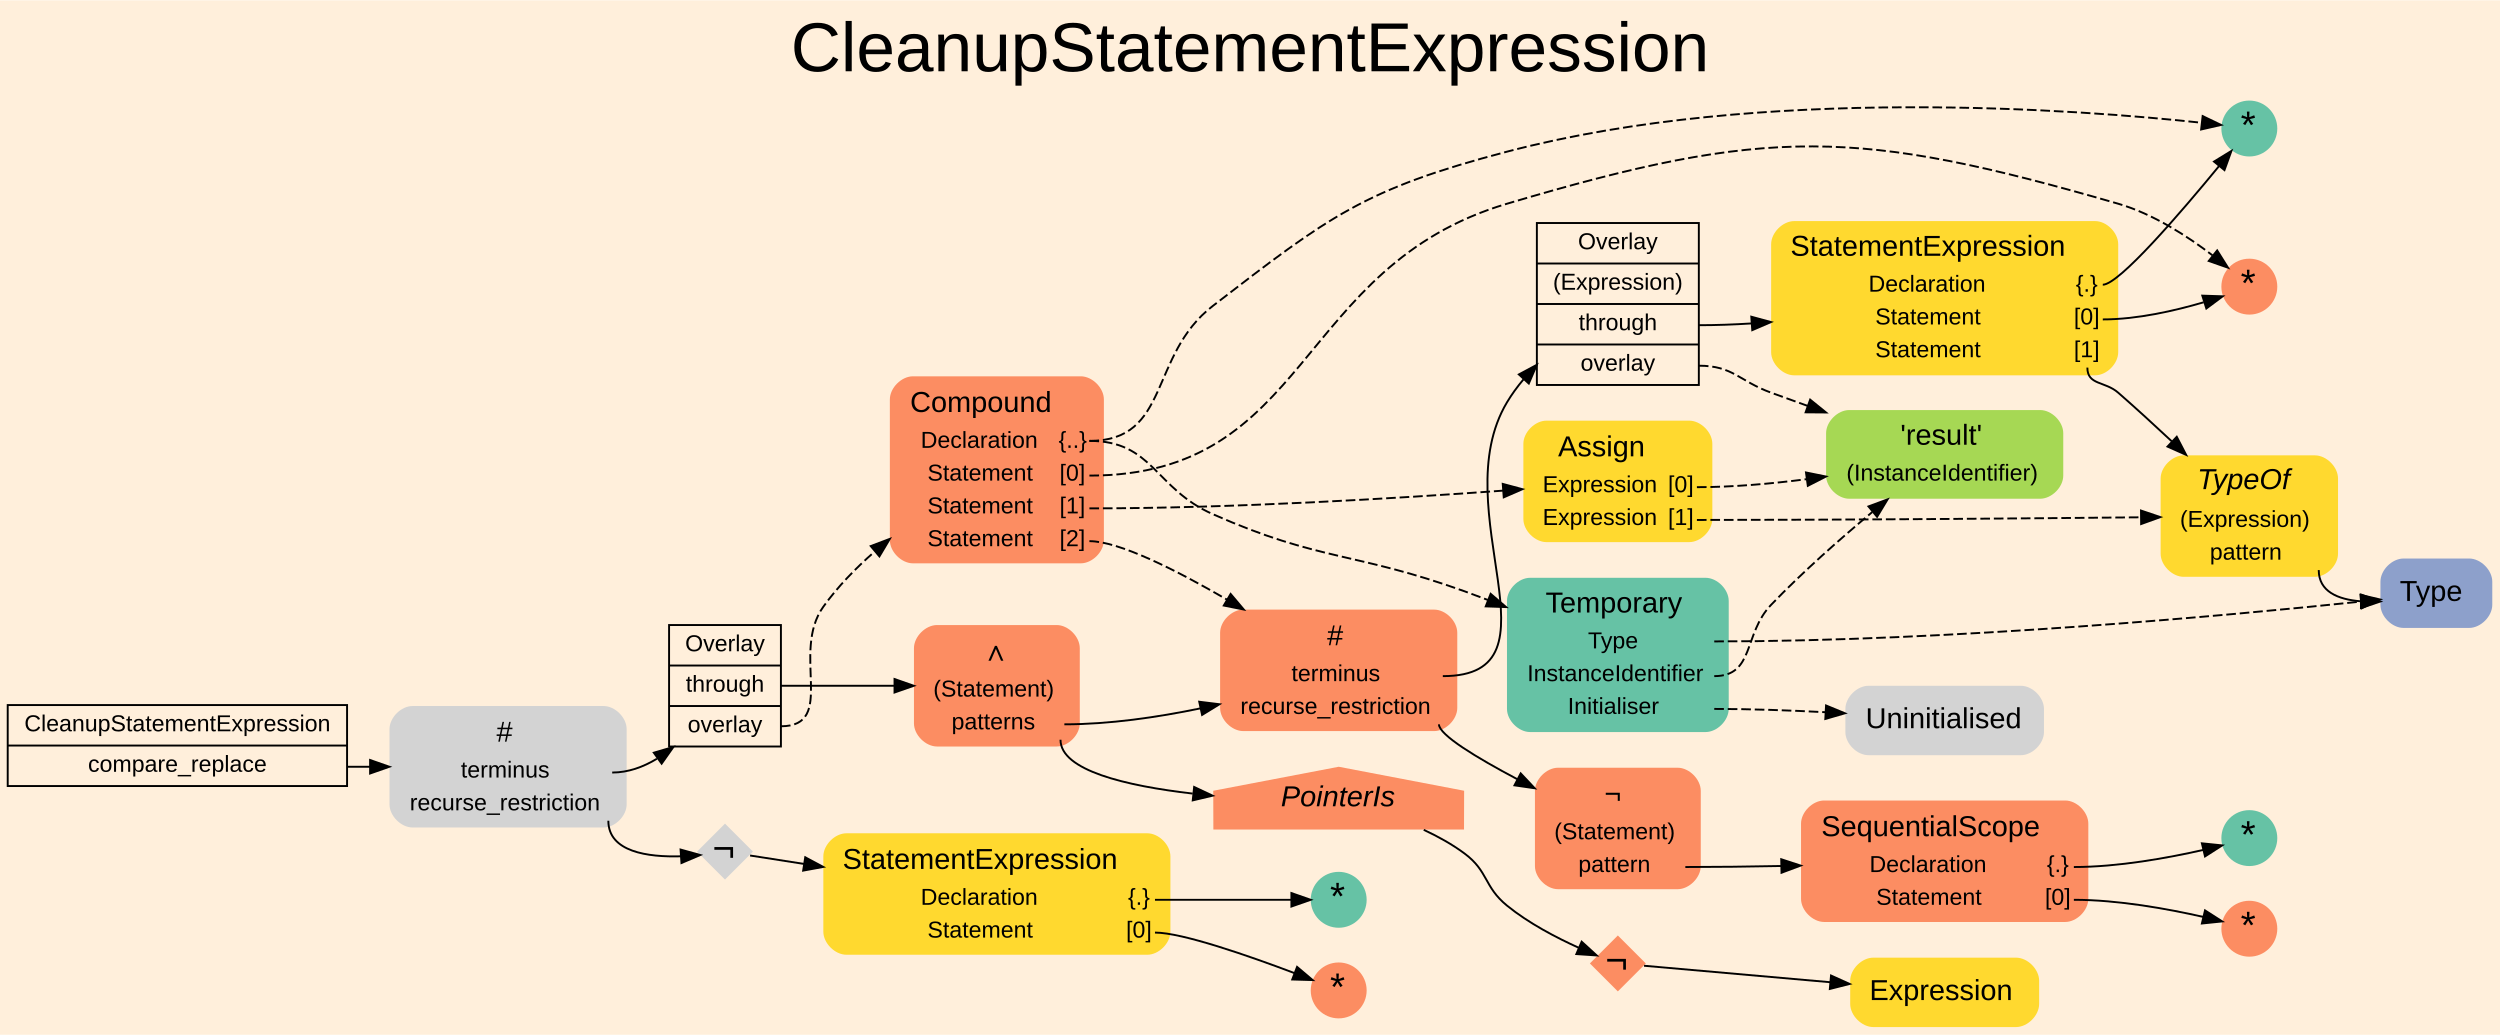
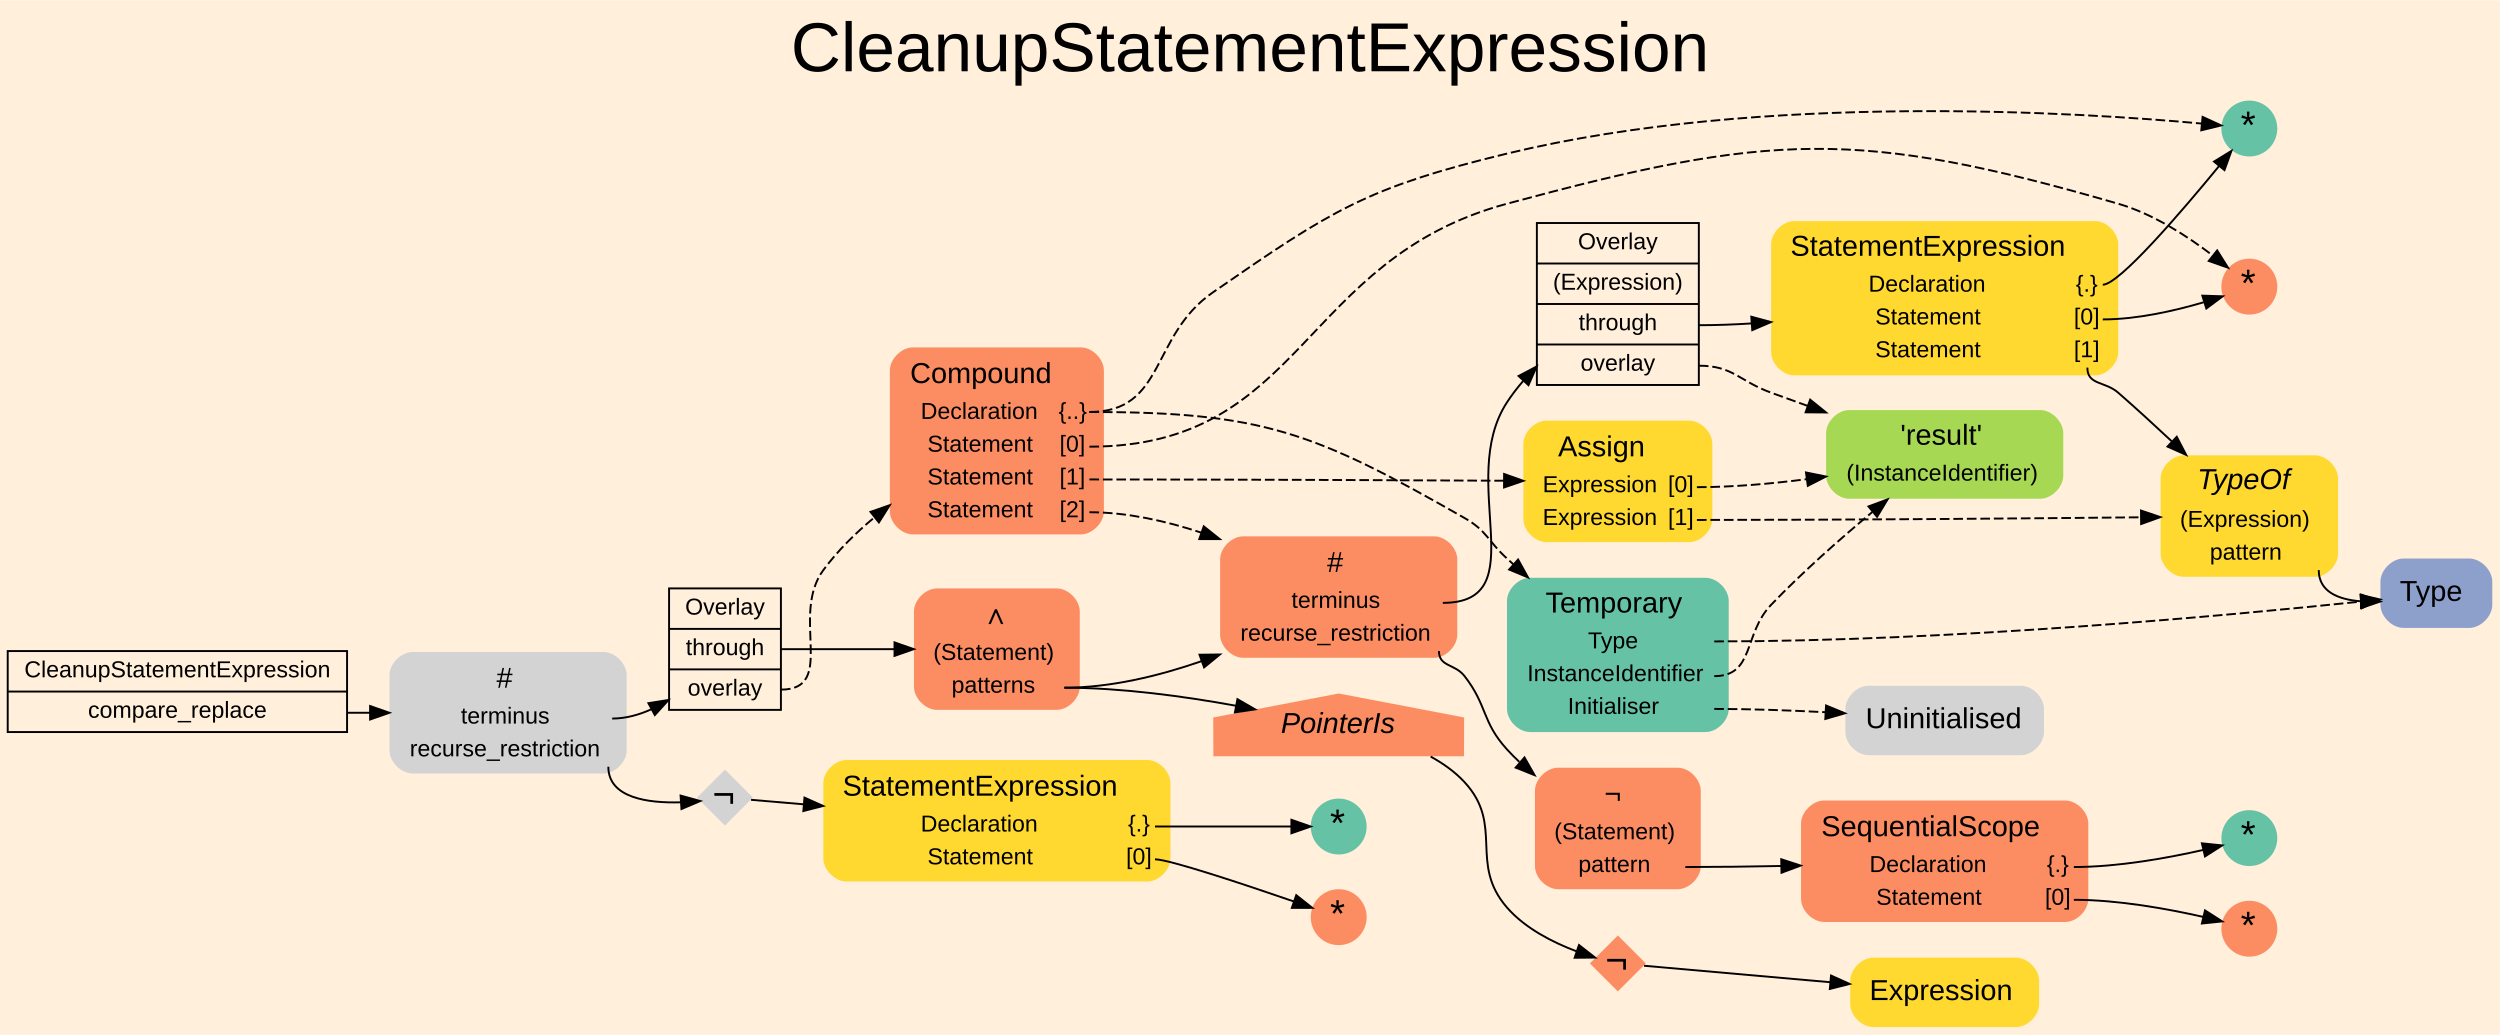
<svg xmlns="http://www.w3.org/2000/svg" width="1297pt" height="537pt" viewBox="0.00 0.00 1296.56 536.50">
  <g id="graph0" class="graph" transform="scale(1 1) rotate(0) translate(4 532.5)">
    <polygon fill="#ffefdb" stroke="transparent" points="-4,4 -4,-532.5 1292.556,-532.5 1292.556,4 -4,4" />
    <text text-anchor="middle" x="644.278" y="-495.7" font-family="Arial" font-size="36.00" fill="#000000">CleanupStatementExpression</text>
    <g id="node1" class="node">
-       <polygon fill="#ffefdb" stroke="#000000" points="0,-125 0,-167 176,-167 176,-125 0,-125" />
-       <text text-anchor="middle" x="88" y="-153.4" font-family="Arial" font-size="12.00" fill="#000000">CleanupStatementExpression</text>
-       <polyline fill="none" stroke="#000000" points="0,-146 176,-146 " />
-       <text text-anchor="middle" x="88" y="-132.4" font-family="Arial" font-size="12.00" fill="#000000">compare_replace</text>
+       <polygon fill="#ffefdb" stroke="#000000" points="0,-153 0,-195 176,-195 176,-153 0,-153" />
+       <text text-anchor="middle" x="88" y="-181.4" font-family="Arial" font-size="12.00" fill="#000000">CleanupStatementExpression</text>
+       <polyline fill="none" stroke="#000000" points="0,-174 176,-174 " />
+       <text text-anchor="middle" x="88" y="-160.4" font-family="Arial" font-size="12.00" fill="#000000">compare_replace</text>
    </g>
    <g id="node2" class="node">
-       <path fill="#d3d3d3" stroke="transparent" d="M309,-166.5C309,-166.5 210,-166.5 210,-166.5 204,-166.5 198,-160.5 198,-154.5 198,-154.5 198,-115.5 198,-115.5 198,-109.5 204,-103.5 210,-103.5 210,-103.5 309,-103.5 309,-103.5 315,-103.5 321,-109.5 321,-115.5 321,-115.5 321,-154.5 321,-154.5 321,-160.5 315,-166.5 309,-166.5" />
-       <text text-anchor="start" x="253.5" y="-148" font-family="Arial" font-size="15.00" fill="#000000">#</text>
-       <text text-anchor="start" x="235" y="-129.4" font-family="Arial" font-size="12.00" fill="#000000">terminus</text>
-       <text text-anchor="start" x="208.5" y="-112.4" font-family="Arial" font-size="12.00" fill="#000000">recurse_restriction</text>
+       <path fill="#d3d3d3" stroke="transparent" d="M309,-194.5C309,-194.5 210,-194.5 210,-194.5 204,-194.5 198,-188.5 198,-182.5 198,-182.5 198,-143.5 198,-143.5 198,-137.5 204,-131.5 210,-131.5 210,-131.5 309,-131.5 309,-131.5 315,-131.5 321,-137.5 321,-143.5 321,-143.5 321,-182.5 321,-182.5 321,-188.5 315,-194.5 309,-194.5" />
+       <text text-anchor="start" x="253.5" y="-176" font-family="Arial" font-size="15.00" fill="#000000">#</text>
+       <text text-anchor="start" x="235" y="-157.4" font-family="Arial" font-size="12.00" fill="#000000">terminus</text>
+       <text text-anchor="start" x="208.5" y="-140.4" font-family="Arial" font-size="12.00" fill="#000000">recurse_restriction</text>
    </g>
    <g id="edge1" class="edge">
-       <path fill="none" stroke="#000000" d="M176,-135C179.885,-135 183.871,-135 187.895,-135" />
-       <polygon fill="#000000" stroke="#000000" points="187.939,-138.5 197.939,-135 187.939,-131.5 187.939,-138.5" />
+       <path fill="none" stroke="#000000" d="M176,-163C179.885,-163 183.871,-163 187.895,-163" />
+       <polygon fill="#000000" stroke="#000000" points="187.939,-166.5 197.939,-163 187.939,-159.5 187.939,-166.5" />
    </g>
    <g id="node3" class="node">
-       <polygon fill="#ffefdb" stroke="#000000" points="343,-145.5 343,-208.5 401,-208.5 401,-145.5 343,-145.5" />
-       <text text-anchor="middle" x="372" y="-194.9" font-family="Arial" font-size="12.00" fill="#000000">Overlay</text>
-       <polyline fill="none" stroke="#000000" points="343,-187.5 401,-187.5 " />
-       <text text-anchor="middle" x="372" y="-173.9" font-family="Arial" font-size="12.00" fill="#000000">through</text>
-       <polyline fill="none" stroke="#000000" points="343,-166.5 401,-166.5 " />
-       <text text-anchor="middle" x="372" y="-152.9" font-family="Arial" font-size="12.00" fill="#000000">overlay</text>
+       <polygon fill="#ffefdb" stroke="#000000" points="343,-164.5 343,-227.5 401,-227.5 401,-164.5 343,-164.5" />
+       <text text-anchor="middle" x="372" y="-213.9" font-family="Arial" font-size="12.00" fill="#000000">Overlay</text>
+       <polyline fill="none" stroke="#000000" points="343,-206.5 401,-206.5 " />
+       <text text-anchor="middle" x="372" y="-192.9" font-family="Arial" font-size="12.00" fill="#000000">through</text>
+       <polyline fill="none" stroke="#000000" points="343,-185.5 401,-185.5 " />
+       <text text-anchor="middle" x="372" y="-171.9" font-family="Arial" font-size="12.00" fill="#000000">overlay</text>
    </g>
    <g id="edge2" class="edge">
-       <path fill="none" stroke="#000000" d="M313.5,-132C321.789,-132 329.624,-134.873 336.705,-139.168" />
-       <polygon fill="#000000" stroke="#000000" points="335.075,-142.304 345.249,-145.258 339.138,-136.604 335.075,-142.304" />
-     </g>
-     <g id="node24" class="node">
-       <polygon fill="#d3d3d3" stroke="#000000" stroke-width="0" points="372,-105.5 357.5,-91 372,-76.5 386.5,-91 372,-105.5" />
-       <text text-anchor="start" x="365.5" y="-86" font-family="Arial" font-size="20.00" fill="#000000">¬</text>
+       <path fill="none" stroke="#000000" d="M313.5,-160C320.471,-160 327.308,-161.877 333.709,-164.774" />
+       <polygon fill="#000000" stroke="#000000" points="332.279,-167.978 342.741,-169.647 335.603,-161.818 332.279,-167.978" />
+     </g>
+     <g id="node4" class="node">
+       <polygon fill="#d3d3d3" stroke="#000000" stroke-width="0" points="372,-133.5 357.5,-119 372,-104.5 386.5,-119 372,-133.5" />
+       <text text-anchor="start" x="365.5" y="-114" font-family="Arial" font-size="20.00" fill="#000000">¬</text>
    </g>
    <g id="edge3" class="edge">
-       <path fill="none" stroke="#000000" d="M311.5,-107C311.5,-90.805 332.012,-88.045 349.149,-88.565" />
-       <polygon fill="#000000" stroke="#000000" points="348.962,-92.061 359.17,-89.222 349.42,-85.076 348.962,-92.061" />
-     </g>
-     <g id="node4" class="node">
-       <path fill="#fc8d62" stroke="transparent" d="M544,-208.5C544,-208.5 482,-208.5 482,-208.5 476,-208.5 470,-202.5 470,-196.5 470,-196.5 470,-157.5 470,-157.5 470,-151.5 476,-145.5 482,-145.5 482,-145.5 544,-145.5 544,-145.5 550,-145.5 556,-151.5 556,-157.5 556,-157.5 556,-196.5 556,-196.5 556,-202.5 550,-208.5 544,-208.5" />
-       <text text-anchor="start" x="505" y="-190" font-family="Arial" font-size="15.00" fill="#000000">∧</text>
-       <text text-anchor="start" x="480" y="-171.4" font-family="Arial" font-size="12.00" fill="#000000">(Statement)</text>
-       <text text-anchor="start" x="489.5" y="-154.4" font-family="Arial" font-size="12.00" fill="#000000">patterns</text>
+       <path fill="none" stroke="#000000" d="M311.5,-135C311.5,-118.805 332.012,-116.045 349.149,-116.565" />
+       <polygon fill="#000000" stroke="#000000" points="348.962,-120.061 359.17,-117.222 349.42,-113.076 348.962,-120.061" />
+     </g>
+     <g id="node5" class="node">
+       <path fill="#fc8d62" stroke="transparent" d="M544,-227.5C544,-227.5 482,-227.5 482,-227.5 476,-227.5 470,-221.5 470,-215.5 470,-215.5 470,-176.5 470,-176.5 470,-170.5 476,-164.5 482,-164.5 482,-164.5 544,-164.5 544,-164.5 550,-164.5 556,-170.5 556,-176.5 556,-176.5 556,-215.5 556,-215.5 556,-221.5 550,-227.5 544,-227.5" />
+       <text text-anchor="start" x="505" y="-209" font-family="Arial" font-size="15.00" fill="#000000">∧</text>
+       <text text-anchor="start" x="480" y="-190.4" font-family="Arial" font-size="12.00" fill="#000000">(Statement)</text>
+       <text text-anchor="start" x="489.5" y="-173.4" font-family="Arial" font-size="12.00" fill="#000000">patterns</text>
    </g>
    <g id="edge4" class="edge">
-       <path fill="none" stroke="#000000" d="M401,-177C420.195,-177 441.241,-177 459.856,-177" />
-       <polygon fill="#000000" stroke="#000000" points="459.92,-180.5 469.92,-177 459.92,-173.5 459.92,-180.5" />
-     </g>
-     <g id="node20" class="node">
-       <path fill="#fc8d62" stroke="transparent" d="M556.5,-337.5C556.5,-337.5 469.5,-337.5 469.5,-337.5 463.5,-337.5 457.5,-331.5 457.5,-325.5 457.5,-325.5 457.5,-252.5 457.5,-252.5 457.5,-246.5 463.5,-240.5 469.5,-240.5 469.5,-240.5 556.5,-240.5 556.5,-240.5 562.5,-240.5 568.5,-246.5 568.5,-252.5 568.5,-252.5 568.5,-325.5 568.5,-325.5 568.5,-331.5 562.5,-337.5 556.5,-337.5" />
-       <text text-anchor="start" x="468" y="-319" font-family="Arial" font-size="15.00" fill="#000000">Compound</text>
-       <text text-anchor="start" x="473.5" y="-300.4" font-family="Arial" font-size="12.00" fill="#000000">Declaration</text>
-       <text text-anchor="start" x="545" y="-300.4" font-family="Arial" font-size="12.00" fill="#000000">{..}</text>
-       <text text-anchor="start" x="477" y="-283.4" font-family="Arial" font-size="12.00" fill="#000000">Statement</text>
-       <text text-anchor="start" x="545.5" y="-283.4" font-family="Arial" font-size="12.00" fill="#000000">[0]</text>
-       <text text-anchor="start" x="477" y="-266.4" font-family="Arial" font-size="12.00" fill="#000000">Statement</text>
-       <text text-anchor="start" x="545.5" y="-266.4" font-family="Arial" font-size="12.00" fill="#000000">[1]</text>
-       <text text-anchor="start" x="477" y="-249.4" font-family="Arial" font-size="12.00" fill="#000000">Statement</text>
-       <text text-anchor="start" x="545.5" y="-249.4" font-family="Arial" font-size="12.00" fill="#000000">[2]</text>
+       <path fill="none" stroke="#000000" d="M401,-196C420.195,-196 441.241,-196 459.856,-196" />
+       <polygon fill="#000000" stroke="#000000" points="459.92,-199.5 469.92,-196 459.92,-192.5 459.92,-199.5" />
+     </g>
+     <g id="node6" class="node">
+       <path fill="#fc8d62" stroke="transparent" d="M556.5,-352.5C556.5,-352.5 469.5,-352.5 469.5,-352.5 463.5,-352.5 457.5,-346.5 457.5,-340.5 457.5,-340.5 457.5,-267.5 457.5,-267.5 457.5,-261.5 463.5,-255.5 469.5,-255.5 469.5,-255.5 556.5,-255.5 556.5,-255.5 562.5,-255.5 568.5,-261.5 568.5,-267.5 568.5,-267.5 568.5,-340.5 568.5,-340.5 568.5,-346.5 562.5,-352.5 556.5,-352.5" />
+       <text text-anchor="start" x="468" y="-334" font-family="Arial" font-size="15.00" fill="#000000">Compound</text>
+       <text text-anchor="start" x="473.5" y="-315.4" font-family="Arial" font-size="12.00" fill="#000000">Declaration</text>
+       <text text-anchor="start" x="545" y="-315.4" font-family="Arial" font-size="12.00" fill="#000000">{..}</text>
+       <text text-anchor="start" x="477" y="-298.4" font-family="Arial" font-size="12.00" fill="#000000">Statement</text>
+       <text text-anchor="start" x="545.5" y="-298.4" font-family="Arial" font-size="12.00" fill="#000000">[0]</text>
+       <text text-anchor="start" x="477" y="-281.4" font-family="Arial" font-size="12.00" fill="#000000">Statement</text>
+       <text text-anchor="start" x="545.5" y="-281.4" font-family="Arial" font-size="12.00" fill="#000000">[1]</text>
+       <text text-anchor="start" x="477" y="-264.4" font-family="Arial" font-size="12.00" fill="#000000">Statement</text>
+       <text text-anchor="start" x="545.5" y="-264.4" font-family="Arial" font-size="12.00" fill="#000000">[2]</text>
    </g>
    <g id="edge5" class="edge">
-       <path fill="none" stroke="#000000" stroke-dasharray="5,2" d="M401,-156C430.239,-156 405.965,-194.236 423,-218 430.411,-228.338 439.731,-237.94 449.545,-246.529" />
-       <polygon fill="#000000" stroke="#000000" points="447.583,-249.451 457.495,-253.194 452.081,-244.087 447.583,-249.451" />
-     </g>
-     <g id="node5" class="node">
-       <path fill="#fc8d62" stroke="transparent" d="M739.778,-216.5C739.778,-216.5 640.778,-216.5 640.778,-216.5 634.778,-216.5 628.778,-210.5 628.778,-204.5 628.778,-204.5 628.778,-165.5 628.778,-165.5 628.778,-159.5 634.778,-153.5 640.778,-153.5 640.778,-153.5 739.778,-153.5 739.778,-153.5 745.778,-153.5 751.778,-159.5 751.778,-165.5 751.778,-165.5 751.778,-204.5 751.778,-204.5 751.778,-210.5 745.778,-216.5 739.778,-216.5" />
-       <text text-anchor="start" x="684.278" y="-198" font-family="Arial" font-size="15.00" fill="#000000">#</text>
-       <text text-anchor="start" x="665.778" y="-179.4" font-family="Arial" font-size="12.00" fill="#000000">terminus</text>
-       <text text-anchor="start" x="639.278" y="-162.4" font-family="Arial" font-size="12.00" fill="#000000">recurse_restriction</text>
+       <path fill="none" stroke="#000000" stroke-dasharray="5,2" d="M401,-175C430.239,-175 405.635,-213.476 423,-237 430.394,-247.016 439.706,-256.207 449.517,-264.361" />
+       <polygon fill="#000000" stroke="#000000" points="447.458,-267.195 457.466,-270.674 451.812,-261.714 447.458,-267.195" />
+     </g>
+     <g id="node25" class="node">
+       <path fill="#ffd92f" stroke="transparent" d="M591,-138.5C591,-138.5 435,-138.5 435,-138.5 429,-138.5 423,-132.5 423,-126.5 423,-126.5 423,-87.5 423,-87.5 423,-81.5 429,-75.5 435,-75.5 435,-75.5 591,-75.5 591,-75.5 597,-75.5 603,-81.5 603,-87.5 603,-87.5 603,-126.5 603,-126.5 603,-132.5 597,-138.5 591,-138.5" />
+       <text text-anchor="start" x="433" y="-120" font-family="Arial" font-size="15.00" fill="#000000">StatementExpression</text>
+       <text text-anchor="start" x="473.5" y="-101.4" font-family="Arial" font-size="12.00" fill="#000000">Declaration</text>
+       <text text-anchor="start" x="581" y="-101.4" font-family="Arial" font-size="12.00" fill="#000000">{.}</text>
+       <text text-anchor="start" x="477" y="-84.4" font-family="Arial" font-size="12.00" fill="#000000">Statement</text>
+       <text text-anchor="start" x="580" y="-84.4" font-family="Arial" font-size="12.00" fill="#000000">[0]</text>
+     </g>
+     <g id="edge31" class="edge">
+       <path fill="none" stroke="#000000" d="M385.52,-117.849C392.697,-117.239 402.227,-116.427 412.857,-115.523" />
+       <polygon fill="#000000" stroke="#000000" points="413.225,-119.004 422.892,-114.669 412.631,-112.029 413.225,-119.004" />
+     </g>
+     <g id="node7" class="node">
+       <path fill="#fc8d62" stroke="transparent" d="M739.778,-254.5C739.778,-254.5 640.778,-254.5 640.778,-254.5 634.778,-254.5 628.778,-248.5 628.778,-242.5 628.778,-242.5 628.778,-203.5 628.778,-203.5 628.778,-197.5 634.778,-191.5 640.778,-191.5 640.778,-191.5 739.778,-191.5 739.778,-191.5 745.778,-191.5 751.778,-197.5 751.778,-203.5 751.778,-203.5 751.778,-242.5 751.778,-242.5 751.778,-248.5 745.778,-254.5 739.778,-254.5" />
+       <text text-anchor="start" x="684.278" y="-236" font-family="Arial" font-size="15.00" fill="#000000">#</text>
+       <text text-anchor="start" x="665.778" y="-217.4" font-family="Arial" font-size="12.00" fill="#000000">terminus</text>
+       <text text-anchor="start" x="639.278" y="-200.4" font-family="Arial" font-size="12.00" fill="#000000">recurse_restriction</text>
    </g>
    <g id="edge6" class="edge">
-       <path fill="none" stroke="#000000" d="M548,-157C571.245,-157 596.232,-160.643 618.679,-165.3" />
-       <polygon fill="#000000" stroke="#000000" points="617.949,-168.723 628.464,-167.426 619.435,-161.883 617.949,-168.723" />
-     </g>
-     <g id="node17" class="node">
-       <polygon fill="#fc8d62" stroke="#000000" stroke-width="0" points="755.335,-122.562 690.278,-135 625.221,-122.562 625.282,-102.438 755.274,-102.438 755.335,-122.562" />
-       <text text-anchor="start" x="660.278" y="-114.5" font-family="Arial" font-style="italic" font-size="15.00" fill="#000000">PointerIs</text>
+       <path fill="none" stroke="#000000" d="M548,-176C571.794,-176 596.747,-182 618.994,-189.712" />
+       <polygon fill="#000000" stroke="#000000" points="618.087,-193.106 628.681,-193.234 620.479,-186.527 618.087,-193.106" />
+     </g>
+     <g id="node8" class="node">
+       <polygon fill="#fc8d62" stroke="#000000" stroke-width="0" points="755.335,-160.562 690.278,-173 625.221,-160.562 625.282,-140.438 755.274,-140.438 755.335,-160.562" />
+       <text text-anchor="start" x="660.278" y="-152.5" font-family="Arial" font-style="italic" font-size="15.00" fill="#000000">PointerIs</text>
    </g>
    <g id="edge7" class="edge">
-       <path fill="none" stroke="#000000" d="M546,-149C546,-133.121 579.731,-125.116 614.574,-121.083" />
-       <polygon fill="#000000" stroke="#000000" points="615.313,-124.525 624.893,-120.001 614.583,-117.563 615.313,-124.525" />
-     </g>
-     <g id="node6" class="node">
+       <path fill="none" stroke="#000000" d="M548,-176C577.668,-176 610.446,-171.476 637.056,-166.628" />
+       <polygon fill="#000000" stroke="#000000" points="637.757,-170.057 646.933,-164.762 636.458,-163.179 637.757,-170.057" />
+     </g>
+     <g id="edge25" class="edge">
+       <path fill="none" stroke="#000000" stroke-dasharray="5,2" d="M561,-267C580.382,-267 600.568,-262.513 619.069,-256.405" />
+       <polygon fill="#000000" stroke="#000000" points="620.293,-259.685 628.576,-253.078 617.981,-253.077 620.293,-259.685" />
+     </g>
+     <g id="node13" class="node">
+       <ellipse fill="#66c2a5" stroke="#000000" stroke-width="0" cx="1162.556" cy="-466" rx="14.5" ry="14.5" />
+       <text text-anchor="start" x="1158.056" y="-461" font-family="Arial" font-size="20.00" fill="#000000">*</text>
+     </g>
+     <g id="edge21" class="edge">
+       <path fill="none" stroke="#000000" stroke-dasharray="5,2" d="M561,-319C600.603,-319 592.432,-358.467 625,-381 686.656,-423.658 704.683,-435.371 777.556,-453 910.317,-485.117 1076.292,-474.262 1137.984,-468.56" />
+       <polygon fill="#000000" stroke="#000000" points="1138.321,-472.043 1147.938,-467.599 1137.648,-465.076 1138.321,-472.043" />
+     </g>
+     <g id="node14" class="node">
+       <ellipse fill="#fc8d62" stroke="#000000" stroke-width="0" cx="1162.556" cy="-384" rx="14.5" ry="14.5" />
+       <text text-anchor="start" x="1158.056" y="-379" font-family="Arial" font-size="20.00" fill="#000000">*</text>
+     </g>
+     <g id="edge23" class="edge">
+       <path fill="none" stroke="#000000" stroke-dasharray="5,2" d="M561,-301C672.353,-301 670.046,-397.999 777.556,-427 913.583,-463.693 959.23,-466.197 1094.556,-427 1112.651,-421.759 1130.555,-410.104 1143.446,-400.249" />
+       <polygon fill="#000000" stroke="#000000" points="1145.876,-402.788 1151.51,-393.815 1141.51,-397.316 1145.876,-402.788" />
+     </g>
+     <g id="node22" class="node">
+       <path fill="#66c2a5" stroke="transparent" d="M880.556,-233C880.556,-233 789.556,-233 789.556,-233 783.556,-233 777.556,-227 777.556,-221 777.556,-221 777.556,-165 777.556,-165 777.556,-159 783.556,-153 789.556,-153 789.556,-153 880.556,-153 880.556,-153 886.556,-153 892.556,-159 892.556,-165 892.556,-165 892.556,-221 892.556,-221 892.556,-227 886.556,-233 880.556,-233" />
+       <text text-anchor="start" x="797.556" y="-215" font-family="Arial" font-size="15.00" fill="#000000">Temporary</text>
+       <text text-anchor="start" x="819.556" y="-196.4" font-family="Arial" font-size="12.00" fill="#000000">Type</text>
+       <text text-anchor="start" x="788.056" y="-179.4" font-family="Arial" font-size="12.00" fill="#000000">InstanceIdentifier</text>
+       <text text-anchor="start" x="809.056" y="-162.4" font-family="Arial" font-size="12.00" fill="#000000">Initialiser</text>
+     </g>
+     <g id="edge22" class="edge">
+       <path fill="none" stroke="#000000" stroke-dasharray="5,2" d="M561,-319C650.858,-319 677.523,-308.557 755.556,-264 767.294,-257.297 767.564,-252.104 777.556,-243 778.656,-241.998 779.771,-240.987 780.896,-239.97" />
+       <polygon fill="#000000" stroke="#000000" points="783.334,-242.485 788.447,-233.205 778.663,-237.271 783.334,-242.485" />
+     </g>
+     <g id="node23" class="node">
+       <path fill="#ffd92f" stroke="transparent" d="M872.056,-314.5C872.056,-314.5 798.056,-314.5 798.056,-314.5 792.056,-314.5 786.056,-308.5 786.056,-302.5 786.056,-302.5 786.056,-263.5 786.056,-263.5 786.056,-257.5 792.056,-251.5 798.056,-251.5 798.056,-251.5 872.056,-251.5 872.056,-251.5 878.056,-251.5 884.056,-257.5 884.056,-263.5 884.056,-263.5 884.056,-302.5 884.056,-302.5 884.056,-308.5 878.056,-314.5 872.056,-314.5" />
+       <text text-anchor="start" x="804.056" y="-296" font-family="Arial" font-size="15.00" fill="#000000">Assign</text>
+       <text text-anchor="start" x="796.056" y="-277.4" font-family="Arial" font-size="12.00" fill="#000000">Expression</text>
+       <text text-anchor="start" x="861.056" y="-277.4" font-family="Arial" font-size="12.00" fill="#000000">[0]</text>
+       <text text-anchor="start" x="796.056" y="-260.4" font-family="Arial" font-size="12.00" fill="#000000">Expression</text>
+       <text text-anchor="start" x="861.056" y="-260.4" font-family="Arial" font-size="12.00" fill="#000000">[1]</text>
+     </g>
+     <g id="edge24" class="edge">
+       <path fill="none" stroke="#000000" stroke-dasharray="5,2" d="M561,-284C635.13,-284 720.539,-283.63 776.04,-283.34" />
+       <polygon fill="#000000" stroke="#000000" points="776.064,-286.84 786.045,-283.287 776.027,-279.84 776.064,-286.84" />
+     </g>
+     <g id="node9" class="node">
      <polygon fill="#ffefdb" stroke="#000000" points="793.056,-333 793.056,-417 877.056,-417 877.056,-333 793.056,-333" />
      <text text-anchor="middle" x="835.056" y="-403.4" font-family="Arial" font-size="12.00" fill="#000000">Overlay</text>
      <polyline fill="none" stroke="#000000" points="793.056,-396 877.056,-396 " />
      <text text-anchor="middle" x="835.056" y="-382.4" font-family="Arial" font-size="12.00" fill="#000000">(Expression)</text>
      <polyline fill="none" stroke="#000000" points="793.056,-375 877.056,-375 " />
      <text text-anchor="middle" x="835.056" y="-361.4" font-family="Arial" font-size="12.00" fill="#000000">through</text>
      <polyline fill="none" stroke="#000000" points="793.056,-354 877.056,-354 " />
      <text text-anchor="middle" x="835.056" y="-340.4" font-family="Arial" font-size="12.00" fill="#000000">overlay</text>
    </g>
    <g id="edge8" class="edge">
-       <path fill="none" stroke="#000000" d="M744.278,-182C809.099,-182 744.356,-268.327 777.556,-324 780.031,-328.151 782.957,-332.148 786.157,-335.952" />
-       <polygon fill="#000000" stroke="#000000" points="783.715,-338.468 793.051,-343.476 788.875,-333.738 783.715,-338.468" />
-     </g>
-     <g id="node13" class="node">
+       <path fill="none" stroke="#000000" d="M744.278,-220C792.809,-220 751.063,-283.338 777.556,-324 780.041,-327.813 782.884,-331.516 785.946,-335.07" />
+       <polygon fill="#000000" stroke="#000000" points="783.573,-337.657 792.946,-342.596 788.699,-332.89 783.573,-337.657" />
+     </g>
+     <g id="node10" class="node">
      <path fill="#fc8d62" stroke="transparent" d="M866.056,-134.5C866.056,-134.5 804.056,-134.5 804.056,-134.5 798.056,-134.5 792.056,-128.5 792.056,-122.5 792.056,-122.5 792.056,-83.5 792.056,-83.5 792.056,-77.5 798.056,-71.5 804.056,-71.5 804.056,-71.5 866.056,-71.5 866.056,-71.5 872.056,-71.5 878.056,-77.5 878.056,-83.5 878.056,-83.5 878.056,-122.5 878.056,-122.5 878.056,-128.5 872.056,-134.5 866.056,-134.5" />
      <text text-anchor="start" x="828.056" y="-116" font-family="Arial" font-size="15.00" fill="#000000">¬</text>
      <text text-anchor="start" x="802.056" y="-97.4" font-family="Arial" font-size="12.00" fill="#000000">(Statement)</text>
      <text text-anchor="start" x="814.556" y="-80.4" font-family="Arial" font-size="12.00" fill="#000000">pattern</text>
    </g>
    <g id="edge9" class="edge">
-       <path fill="none" stroke="#000000" d="M742.278,-157C742.278,-151.537 761.74,-139.751 782.837,-128.579" />
-       <polygon fill="#000000" stroke="#000000" points="784.671,-131.57 791.926,-123.849 781.44,-125.361 784.671,-131.57" />
-     </g>
-     <g id="node7" class="node">
+       <path fill="none" stroke="#000000" d="M742.278,-195C742.278,-186.741 750.49,-188.523 755.556,-182 767.527,-166.588 764.425,-158.436 777.556,-144 779.567,-141.789 781.716,-139.628 783.959,-137.526" />
+       <polygon fill="#000000" stroke="#000000" points="786.639,-139.834 791.882,-130.628 782.042,-134.555 786.639,-139.834" />
+     </g>
+     <g id="node20" class="node">
+       <polygon fill="#fc8d62" stroke="#000000" stroke-width="0" points="835.056,-47.5 820.556,-33 835.056,-18.5 849.556,-33 835.056,-47.5" />
+       <text text-anchor="start" x="828.556" y="-28" font-family="Arial" font-size="20.00" fill="#000000">¬</text>
+     </g>
+     <g id="edge19" class="edge">
+       <path fill="none" stroke="#000000" d="M737.98,-140.269C744.489,-136.711 750.618,-132.343 755.556,-127 776.255,-104.601 757.56,-85.029 777.556,-62 786.967,-51.161 801.402,-43.9 813.453,-39.354" />
+       <polygon fill="#000000" stroke="#000000" points="814.897,-42.56 823.245,-36.036 812.65,-35.931 814.897,-42.56" />
+     </g>
+     <g id="node11" class="node">
      <path fill="#ffd92f" stroke="transparent" d="M1082.556,-418C1082.556,-418 926.556,-418 926.556,-418 920.556,-418 914.556,-412 914.556,-406 914.556,-406 914.556,-350 914.556,-350 914.556,-344 920.556,-338 926.556,-338 926.556,-338 1082.556,-338 1082.556,-338 1088.556,-338 1094.556,-344 1094.556,-350 1094.556,-350 1094.556,-406 1094.556,-406 1094.556,-412 1088.556,-418 1082.556,-418" />
      <text text-anchor="start" x="924.556" y="-400" font-family="Arial" font-size="15.00" fill="#000000">StatementExpression</text>
      <text text-anchor="start" x="965.056" y="-381.4" font-family="Arial" font-size="12.00" fill="#000000">Declaration</text>
      <text text-anchor="start" x="1072.556" y="-381.4" font-family="Arial" font-size="12.00" fill="#000000">{.}</text>
      <text text-anchor="start" x="968.556" y="-364.4" font-family="Arial" font-size="12.00" fill="#000000">Statement</text>
      <text text-anchor="start" x="1071.556" y="-364.4" font-family="Arial" font-size="12.00" fill="#000000">[0]</text>
      <text text-anchor="start" x="968.556" y="-347.4" font-family="Arial" font-size="12.00" fill="#000000">Statement</text>
      <text text-anchor="start" x="1071.556" y="-347.4" font-family="Arial" font-size="12.00" fill="#000000">[1]</text>
    </g>
    <g id="edge10" class="edge">
      <path fill="none" stroke="#000000" d="M877.056,-364C885.969,-364 895.211,-364.342 904.462,-364.92" />
      <polygon fill="#000000" stroke="#000000" points="904.265,-368.414 914.488,-365.633 904.762,-361.432 904.265,-368.414" />
    </g>
    <g id="node12" class="node">
      <path fill="#a6d854" stroke="transparent" d="M1054.056,-320C1054.056,-320 955.056,-320 955.056,-320 949.056,-320 943.056,-314 943.056,-308 943.056,-308 943.056,-286 943.056,-286 943.056,-280 949.056,-274 955.056,-274 955.056,-274 1054.056,-274 1054.056,-274 1060.056,-274 1066.056,-280 1066.056,-286 1066.056,-286 1066.056,-308 1066.056,-308 1066.056,-314 1060.056,-320 1054.056,-320" />
      <text text-anchor="start" x="981.556" y="-302" font-family="Arial" font-size="15.00" fill="#000000">'result'</text>
      <text text-anchor="start" x="953.556" y="-283.4" font-family="Arial" font-size="12.00" fill="#000000">(InstanceIdentifier)</text>
    </g>
    <g id="edge11" class="edge">
      <path fill="none" stroke="#000000" stroke-dasharray="5,2" d="M877.056,-343C894.846,-343 897.841,-335.091 914.556,-329 920.732,-326.749 927.154,-324.428 933.597,-322.113" />
      <polygon fill="#000000" stroke="#000000" points="934.793,-325.402 943.025,-318.733 932.431,-318.813 934.793,-325.402" />
    </g>
-     <g id="node8" class="node">
-       <ellipse fill="#66c2a5" stroke="#000000" stroke-width="0" cx="1162.556" cy="-466" rx="14.5" ry="14.5" />
-       <text text-anchor="start" x="1158.056" y="-461" font-family="Arial" font-size="20.00" fill="#000000">*</text>
-     </g>
-     <g id="edge12" class="edge">
-       <path fill="none" stroke="#000000" d="M1086.556,-385C1094.965,-385 1127.2,-422.607 1146.888,-446.571" />
-       <polygon fill="#000000" stroke="#000000" points="1144.236,-448.857 1153.268,-454.395 1149.66,-444.433 1144.236,-448.857" />
-     </g>
-     <g id="node9" class="node">
-       <ellipse fill="#fc8d62" stroke="#000000" stroke-width="0" cx="1162.556" cy="-384" rx="14.5" ry="14.5" />
-       <text text-anchor="start" x="1158.056" y="-379" font-family="Arial" font-size="20.00" fill="#000000">*</text>
-     </g>
-     <g id="edge13" class="edge">
-       <path fill="none" stroke="#000000" d="M1086.556,-367C1104.399,-367 1124.042,-371.518 1138.888,-375.895" />
-       <polygon fill="#000000" stroke="#000000" points="1138.167,-379.337 1148.756,-378.991 1140.262,-372.658 1138.167,-379.337" />
-     </g>
-     <g id="node10" class="node">
-       <path fill="#ffd92f" stroke="transparent" d="M1196.556,-296.5C1196.556,-296.5 1128.556,-296.5 1128.556,-296.5 1122.556,-296.5 1116.556,-290.5 1116.556,-284.5 1116.556,-284.5 1116.556,-245.5 1116.556,-245.5 1116.556,-239.5 1122.556,-233.5 1128.556,-233.5 1128.556,-233.5 1196.556,-233.5 1196.556,-233.5 1202.556,-233.5 1208.556,-239.5 1208.556,-245.5 1208.556,-245.5 1208.556,-284.5 1208.556,-284.5 1208.556,-290.5 1202.556,-296.5 1196.556,-296.5" />
-       <text text-anchor="start" x="1135.556" y="-279" font-family="Arial" font-style="italic" font-size="15.00" fill="#000000">TypeOf</text>
-       <text text-anchor="start" x="1126.556" y="-259.4" font-family="Arial" font-size="12.00" fill="#000000">(Expression)</text>
-       <text text-anchor="start" x="1142.056" y="-242.4" font-family="Arial" font-size="12.00" fill="#000000">pattern</text>
-     </g>
-     <g id="edge14" class="edge">
-       <path fill="none" stroke="#000000" d="M1078.556,-342C1078.556,-332.837 1087.66,-335.033 1094.556,-329 1103.708,-320.994 1113.333,-312.186 1122.37,-303.733" />
-       <polygon fill="#000000" stroke="#000000" points="1124.916,-306.144 1129.799,-296.741 1120.118,-301.046 1124.916,-306.144" />
-     </g>
-     <g id="node11" class="node">
-       <path fill="#8da0cb" stroke="transparent" d="M1276.556,-243C1276.556,-243 1242.556,-243 1242.556,-243 1236.556,-243 1230.556,-237 1230.556,-231 1230.556,-231 1230.556,-219 1230.556,-219 1230.556,-213 1236.556,-207 1242.556,-207 1242.556,-207 1276.556,-207 1276.556,-207 1282.556,-207 1288.556,-213 1288.556,-219 1288.556,-219 1288.556,-231 1288.556,-231 1288.556,-237 1282.556,-243 1276.556,-243" />
-       <text text-anchor="start" x="1240.556" y="-221" font-family="Arial" font-size="15.00" fill="#000000">Type</text>
-     </g>
-     <g id="edge15" class="edge">
-       <path fill="none" stroke="#000000" d="M1198.556,-237C1198.556,-225.869 1208.455,-221.759 1220.277,-220.819" />
-       <polygon fill="#000000" stroke="#000000" points="1220.53,-224.316 1230.485,-220.691 1220.442,-217.317 1220.53,-224.316" />
-     </g>
-     <g id="node14" class="node">
+     <g id="node17" class="node">
      <path fill="#fc8d62" stroke="transparent" d="M1067.056,-117.5C1067.056,-117.5 942.056,-117.5 942.056,-117.5 936.056,-117.5 930.056,-111.5 930.056,-105.5 930.056,-105.5 930.056,-66.5 930.056,-66.5 930.056,-60.5 936.056,-54.5 942.056,-54.5 942.056,-54.5 1067.056,-54.5 1067.056,-54.5 1073.056,-54.5 1079.056,-60.5 1079.056,-66.5 1079.056,-66.5 1079.056,-105.5 1079.056,-105.5 1079.056,-111.5 1073.056,-117.5 1067.056,-117.5" />
      <text text-anchor="start" x="940.556" y="-99" font-family="Arial" font-size="15.00" fill="#000000">SequentialScope</text>
      <text text-anchor="start" x="965.556" y="-80.4" font-family="Arial" font-size="12.00" fill="#000000">Declaration</text>
      <text text-anchor="start" x="1057.556" y="-80.4" font-family="Arial" font-size="12.00" fill="#000000">{.}</text>
      <text text-anchor="start" x="969.056" y="-63.4" font-family="Arial" font-size="12.00" fill="#000000">Statement</text>
      <text text-anchor="start" x="1056.556" y="-63.4" font-family="Arial" font-size="12.00" fill="#000000">[0]</text>
    </g>
    <g id="edge16" class="edge">
      <path fill="none" stroke="#000000" d="M870.056,-83C886.11,-83 903.239,-83.216 919.709,-83.533" />
      <polygon fill="#000000" stroke="#000000" points="919.793,-87.035 929.863,-83.742 919.937,-80.037 919.793,-87.035" />
    </g>
+     <g id="edge12" class="edge">
+       <path fill="none" stroke="#000000" d="M1086.556,-385C1094.965,-385 1127.2,-422.607 1146.888,-446.571" />
+       <polygon fill="#000000" stroke="#000000" points="1144.236,-448.857 1153.268,-454.395 1149.66,-444.433 1144.236,-448.857" />
+     </g>
+     <g id="edge13" class="edge">
+       <path fill="none" stroke="#000000" d="M1086.556,-367C1104.399,-367 1124.042,-371.518 1138.888,-375.895" />
+       <polygon fill="#000000" stroke="#000000" points="1138.167,-379.337 1148.756,-378.991 1140.262,-372.658 1138.167,-379.337" />
+     </g>
    <g id="node15" class="node">
+       <path fill="#ffd92f" stroke="transparent" d="M1196.556,-296.5C1196.556,-296.5 1128.556,-296.5 1128.556,-296.5 1122.556,-296.5 1116.556,-290.5 1116.556,-284.5 1116.556,-284.5 1116.556,-245.5 1116.556,-245.5 1116.556,-239.5 1122.556,-233.5 1128.556,-233.5 1128.556,-233.5 1196.556,-233.5 1196.556,-233.5 1202.556,-233.5 1208.556,-239.5 1208.556,-245.5 1208.556,-245.5 1208.556,-284.5 1208.556,-284.5 1208.556,-290.5 1202.556,-296.5 1196.556,-296.5" />
+       <text text-anchor="start" x="1135.556" y="-279" font-family="Arial" font-style="italic" font-size="15.00" fill="#000000">TypeOf</text>
+       <text text-anchor="start" x="1126.556" y="-259.4" font-family="Arial" font-size="12.00" fill="#000000">(Expression)</text>
+       <text text-anchor="start" x="1142.056" y="-242.4" font-family="Arial" font-size="12.00" fill="#000000">pattern</text>
+     </g>
+     <g id="edge14" class="edge">
+       <path fill="none" stroke="#000000" d="M1078.556,-342C1078.556,-332.837 1087.66,-335.033 1094.556,-329 1103.708,-320.994 1113.333,-312.186 1122.37,-303.733" />
+       <polygon fill="#000000" stroke="#000000" points="1124.916,-306.144 1129.799,-296.741 1120.118,-301.046 1124.916,-306.144" />
+     </g>
+     <g id="node16" class="node">
+       <path fill="#8da0cb" stroke="transparent" d="M1276.556,-243C1276.556,-243 1242.556,-243 1242.556,-243 1236.556,-243 1230.556,-237 1230.556,-231 1230.556,-231 1230.556,-219 1230.556,-219 1230.556,-213 1236.556,-207 1242.556,-207 1242.556,-207 1276.556,-207 1276.556,-207 1282.556,-207 1288.556,-213 1288.556,-219 1288.556,-219 1288.556,-231 1288.556,-231 1288.556,-237 1282.556,-243 1276.556,-243" />
+       <text text-anchor="start" x="1240.556" y="-221" font-family="Arial" font-size="15.00" fill="#000000">Type</text>
+     </g>
+     <g id="edge15" class="edge">
+       <path fill="none" stroke="#000000" d="M1198.556,-237C1198.556,-225.869 1208.455,-221.759 1220.277,-220.819" />
+       <polygon fill="#000000" stroke="#000000" points="1220.53,-224.316 1230.485,-220.691 1220.442,-217.317 1220.53,-224.316" />
+     </g>
+     <g id="node18" class="node">
      <ellipse fill="#66c2a5" stroke="#000000" stroke-width="0" cx="1162.556" cy="-98" rx="14.5" ry="14.5" />
      <text text-anchor="start" x="1158.056" y="-93" font-family="Arial" font-size="20.00" fill="#000000">*</text>
    </g>
    <g id="edge17" class="edge">
      <path fill="none" stroke="#000000" d="M1071.556,-83C1094.578,-83 1120.445,-87.732 1138.699,-91.88" />
      <polygon fill="#000000" stroke="#000000" points="1137.949,-95.299 1148.488,-94.215 1139.573,-88.49 1137.949,-95.299" />
    </g>
-     <g id="node16" class="node">
+     <g id="node19" class="node">
      <ellipse fill="#fc8d62" stroke="#000000" stroke-width="0" cx="1162.556" cy="-51" rx="14.5" ry="14.5" />
      <text text-anchor="start" x="1158.056" y="-46" font-family="Arial" font-size="20.00" fill="#000000">*</text>
    </g>
    <g id="edge18" class="edge">
      <path fill="none" stroke="#000000" d="M1071.556,-66C1094.578,-66 1120.445,-61.268 1138.699,-57.12" />
      <polygon fill="#000000" stroke="#000000" points="1139.573,-60.51 1148.488,-54.785 1137.949,-53.701 1139.573,-60.51" />
    </g>
-     <g id="node18" class="node">
-       <polygon fill="#fc8d62" stroke="#000000" stroke-width="0" points="835.056,-47.5 820.556,-33 835.056,-18.5 849.556,-33 835.056,-47.5" />
-       <text text-anchor="start" x="828.556" y="-28" font-family="Arial" font-size="20.00" fill="#000000">¬</text>
-     </g>
-     <g id="edge19" class="edge">
-       <path fill="none" stroke="#000000" d="M734.387,-102.284C741.804,-98.841 749.16,-94.758 755.556,-90 767.975,-80.76 765.559,-72.781 777.556,-63 788.761,-53.865 803.189,-46.347 814.79,-41.122" />
-       <polygon fill="#000000" stroke="#000000" points="816.287,-44.288 824.104,-37.137 813.534,-37.853 816.287,-44.288" />
-     </g>
-     <g id="node19" class="node">
+     <g id="node21" class="node">
      <path fill="#ffd92f" stroke="transparent" d="M1041.556,-36C1041.556,-36 967.556,-36 967.556,-36 961.556,-36 955.556,-30 955.556,-24 955.556,-24 955.556,-12 955.556,-12 955.556,-6 961.556,0 967.556,0 967.556,0 1041.556,0 1041.556,0 1047.556,0 1053.556,-6 1053.556,-12 1053.556,-12 1053.556,-24 1053.556,-24 1053.556,-30 1047.556,-36 1041.556,-36" />
      <text text-anchor="start" x="965.556" y="-14" font-family="Arial" font-size="15.00" fill="#000000">Expression</text>
    </g>
    <g id="edge20" class="edge">
      <path fill="none" stroke="#000000" d="M848.64,-31.798C869.447,-29.957 910.449,-26.328 945.186,-23.254" />
      <polygon fill="#000000" stroke="#000000" points="945.611,-26.73 955.264,-22.362 944.994,-19.757 945.611,-26.73" />
    </g>
-     <g id="edge25" class="edge">
-       <path fill="none" stroke="#000000" stroke-dasharray="5,2" d="M561,-252C576.169,-252 605.527,-237.275 632.437,-221.632" />
-       <polygon fill="#000000" stroke="#000000" points="634.234,-224.635 641.067,-216.538 630.676,-218.607 634.234,-224.635" />
-     </g>
-     <g id="edge21" class="edge">
-       <path fill="none" stroke="#000000" stroke-dasharray="5,2" d="M561,-304C603.154,-304 591.61,-348.269 625,-374 685.643,-420.732 703.512,-434.535 777.556,-454 909.647,-488.724 1076.021,-475.68 1137.902,-468.986" />
-       <polygon fill="#000000" stroke="#000000" points="1138.343,-472.458 1147.888,-467.86 1137.559,-465.502 1138.343,-472.458" />
-     </g>
-     <g id="edge23" class="edge">
-       <path fill="none" stroke="#000000" stroke-dasharray="5,2" d="M561,-286C675.851,-286 667.455,-394.315 777.556,-427 912.619,-467.095 959.23,-466.197 1094.556,-427 1112.651,-421.759 1130.555,-410.104 1143.446,-400.249" />
-       <polygon fill="#000000" stroke="#000000" points="1145.876,-402.788 1151.51,-393.815 1141.51,-397.316 1145.876,-402.788" />
-     </g>
-     <g id="node21" class="node">
-       <path fill="#66c2a5" stroke="transparent" d="M880.556,-233C880.556,-233 789.556,-233 789.556,-233 783.556,-233 777.556,-227 777.556,-221 777.556,-221 777.556,-165 777.556,-165 777.556,-159 783.556,-153 789.556,-153 789.556,-153 880.556,-153 880.556,-153 886.556,-153 892.556,-159 892.556,-165 892.556,-165 892.556,-221 892.556,-221 892.556,-227 886.556,-233 880.556,-233" />
-       <text text-anchor="start" x="797.556" y="-215" font-family="Arial" font-size="15.00" fill="#000000">Temporary</text>
-       <text text-anchor="start" x="819.556" y="-196.4" font-family="Arial" font-size="12.00" fill="#000000">Type</text>
-       <text text-anchor="start" x="788.056" y="-179.4" font-family="Arial" font-size="12.00" fill="#000000">InstanceIdentifier</text>
-       <text text-anchor="start" x="809.056" y="-162.4" font-family="Arial" font-size="12.00" fill="#000000">Initialiser</text>
-     </g>
-     <g id="edge22" class="edge">
-       <path fill="none" stroke="#000000" stroke-dasharray="5,2" d="M561,-304C594.081,-304 594.748,-279.385 625,-266 680.498,-241.445 698.452,-246.546 755.556,-226 759.511,-224.577 763.556,-223.069 767.625,-221.51" />
-       <polygon fill="#000000" stroke="#000000" points="769.084,-224.698 777.127,-217.801 766.539,-218.177 769.084,-224.698" />
-     </g>
-     <g id="node23" class="node">
-       <path fill="#ffd92f" stroke="transparent" d="M872.056,-314.5C872.056,-314.5 798.056,-314.5 798.056,-314.5 792.056,-314.5 786.056,-308.5 786.056,-302.5 786.056,-302.5 786.056,-263.5 786.056,-263.5 786.056,-257.5 792.056,-251.5 798.056,-251.5 798.056,-251.5 872.056,-251.5 872.056,-251.5 878.056,-251.5 884.056,-257.5 884.056,-263.5 884.056,-263.5 884.056,-302.5 884.056,-302.5 884.056,-308.5 878.056,-314.5 872.056,-314.5" />
-       <text text-anchor="start" x="804.056" y="-296" font-family="Arial" font-size="15.00" fill="#000000">Assign</text>
-       <text text-anchor="start" x="796.056" y="-277.4" font-family="Arial" font-size="12.00" fill="#000000">Expression</text>
-       <text text-anchor="start" x="861.056" y="-277.4" font-family="Arial" font-size="12.00" fill="#000000">[0]</text>
-       <text text-anchor="start" x="796.056" y="-260.4" font-family="Arial" font-size="12.00" fill="#000000">Expression</text>
-       <text text-anchor="start" x="861.056" y="-260.4" font-family="Arial" font-size="12.00" fill="#000000">[1]</text>
-     </g>
-     <g id="edge24" class="edge">
-       <path fill="none" stroke="#000000" stroke-dasharray="5,2" d="M561,-269C635.002,-269 720.098,-274.154 775.58,-278.208" />
-       <polygon fill="#000000" stroke="#000000" points="775.354,-281.701 785.586,-278.951 775.872,-274.72 775.354,-281.701" />
+     <g id="edge27" class="edge">
+       <path fill="none" stroke="#000000" stroke-dasharray="5,2" d="M885.056,-182C906.087,-182 899.993,-203.827 914.556,-219 930.798,-235.922 950.317,-253.162 967.02,-267.116" />
+       <polygon fill="#000000" stroke="#000000" points="965.03,-270.012 974.967,-273.687 969.491,-264.617 965.03,-270.012" />
    </g>
    <g id="edge26" class="edge">
      <path fill="none" stroke="#000000" stroke-dasharray="5,2" d="M885.056,-200C1007.525,-200 1152.023,-213.475 1220.194,-220.639" />
      <polygon fill="#000000" stroke="#000000" points="1220.151,-224.154 1230.465,-221.732 1220.891,-217.193 1220.151,-224.154" />
    </g>
-     <g id="edge27" class="edge">
-       <path fill="none" stroke="#000000" stroke-dasharray="5,2" d="M885.056,-182C906.087,-182 899.993,-203.827 914.556,-219 930.798,-235.922 950.317,-253.162 967.02,-267.116" />
-       <polygon fill="#000000" stroke="#000000" points="965.03,-270.012 974.967,-273.687 969.491,-264.617 965.03,-270.012" />
-     </g>
-     <g id="node22" class="node">
+     <g id="node24" class="node">
      <path fill="#d3d3d3" stroke="transparent" d="M1044.056,-177C1044.056,-177 965.056,-177 965.056,-177 959.056,-177 953.056,-171 953.056,-165 953.056,-165 953.056,-153 953.056,-153 953.056,-147 959.056,-141 965.056,-141 965.056,-141 1044.056,-141 1044.056,-141 1050.056,-141 1056.056,-147 1056.056,-153 1056.056,-153 1056.056,-165 1056.056,-165 1056.056,-171 1050.056,-177 1044.056,-177" />
      <text text-anchor="start" x="963.556" y="-155" font-family="Arial" font-size="15.00" fill="#000000">Uninitialised</text>
    </g>
    <g id="edge28" class="edge">
      <path fill="none" stroke="#000000" stroke-dasharray="5,2" d="M885.056,-165C903.81,-165 924.198,-164.254 942.736,-163.288" />
      <polygon fill="#000000" stroke="#000000" points="943.03,-166.777 952.823,-162.732 942.645,-159.787 943.03,-166.777" />
    </g>
+     <g id="edge29" class="edge">
+       <path fill="none" stroke="#000000" stroke-dasharray="5,2" d="M876.056,-280C894.569,-280 914.453,-281.755 932.915,-284.138" />
+       <polygon fill="#000000" stroke="#000000" points="932.626,-287.631 943.008,-285.519 933.575,-280.696 932.626,-287.631" />
+     </g>
    <g id="edge30" class="edge">
      <path fill="none" stroke="#000000" stroke-dasharray="5,2" d="M876.056,-263C956.061,-263 1048.629,-263.789 1106.392,-264.376" />
      <polygon fill="#000000" stroke="#000000" points="1106.374,-267.876 1116.409,-264.48 1106.446,-260.877 1106.374,-267.876" />
    </g>
-     <g id="edge29" class="edge">
-       <path fill="none" stroke="#000000" stroke-dasharray="5,2" d="M876.056,-280C894.569,-280 914.453,-281.755 932.915,-284.138" />
-       <polygon fill="#000000" stroke="#000000" points="932.626,-287.631 943.008,-285.519 933.575,-280.696 932.626,-287.631" />
-     </g>
-     <g id="node25" class="node">
-       <path fill="#ffd92f" stroke="transparent" d="M591,-100.5C591,-100.5 435,-100.5 435,-100.5 429,-100.5 423,-94.5 423,-88.5 423,-88.5 423,-49.5 423,-49.5 423,-43.5 429,-37.5 435,-37.5 435,-37.5 591,-37.5 591,-37.5 597,-37.5 603,-43.5 603,-49.5 603,-49.5 603,-88.5 603,-88.5 603,-94.5 597,-100.5 591,-100.5" />
-       <text text-anchor="start" x="433" y="-82" font-family="Arial" font-size="15.00" fill="#000000">StatementExpression</text>
-       <text text-anchor="start" x="473.5" y="-63.4" font-family="Arial" font-size="12.00" fill="#000000">Declaration</text>
-       <text text-anchor="start" x="581" y="-63.4" font-family="Arial" font-size="12.00" fill="#000000">{.}</text>
-       <text text-anchor="start" x="477" y="-46.4" font-family="Arial" font-size="12.00" fill="#000000">Statement</text>
-       <text text-anchor="start" x="580" y="-46.4" font-family="Arial" font-size="12.00" fill="#000000">[0]</text>
-     </g>
-     <g id="edge31" class="edge">
-       <path fill="none" stroke="#000000" d="M385.012,-88.97C392.289,-87.834 402.094,-86.305 413.057,-84.594" />
-       <polygon fill="#000000" stroke="#000000" points="413.613,-88.05 422.954,-83.05 412.534,-81.133 413.613,-88.05" />
-     </g>
    <g id="node26" class="node">
-       <ellipse fill="#66c2a5" stroke="#000000" stroke-width="0" cx="690.278" cy="-66" rx="14.5" ry="14.5" />
-       <text text-anchor="start" x="685.778" y="-61" font-family="Arial" font-size="20.00" fill="#000000">*</text>
+       <ellipse fill="#66c2a5" stroke="#000000" stroke-width="0" cx="690.278" cy="-104" rx="14.5" ry="14.5" />
+       <text text-anchor="start" x="685.778" y="-99" font-family="Arial" font-size="20.00" fill="#000000">*</text>
    </g>
    <g id="edge32" class="edge">
-       <path fill="none" stroke="#000000" d="M595,-66C619.033,-66 646.477,-66 665.718,-66" />
-       <polygon fill="#000000" stroke="#000000" points="665.75,-69.5 675.75,-66 665.75,-62.5 665.75,-69.5" />
+       <path fill="none" stroke="#000000" d="M595,-104C619.033,-104 646.477,-104 665.718,-104" />
+       <polygon fill="#000000" stroke="#000000" points="665.75,-107.5 675.75,-104 665.75,-100.5 665.75,-107.5" />
    </g>
    <g id="node27" class="node">
-       <ellipse fill="#fc8d62" stroke="#000000" stroke-width="0" cx="690.278" cy="-19" rx="14.5" ry="14.5" />
-       <text text-anchor="start" x="685.778" y="-14" font-family="Arial" font-size="20.00" fill="#000000">*</text>
+       <ellipse fill="#fc8d62" stroke="#000000" stroke-width="0" cx="690.278" cy="-57" rx="14.5" ry="14.5" />
+       <text text-anchor="start" x="685.778" y="-52" font-family="Arial" font-size="20.00" fill="#000000">*</text>
    </g>
    <g id="edge33" class="edge">
-       <path fill="none" stroke="#000000" d="M595,-49C609.125,-49 643.851,-36.853 667.242,-28.018" />
-       <polygon fill="#000000" stroke="#000000" points="668.693,-31.21 676.778,-24.363 666.188,-24.674 668.693,-31.21" />
+       <path fill="none" stroke="#000000" d="M595,-87C602.31,-87 641.326,-73.985 667.109,-65.1" />
+       <polygon fill="#000000" stroke="#000000" points="668.269,-68.402 676.572,-61.82 665.977,-61.788 668.269,-68.402" />
    </g>
  </g>
</svg>
